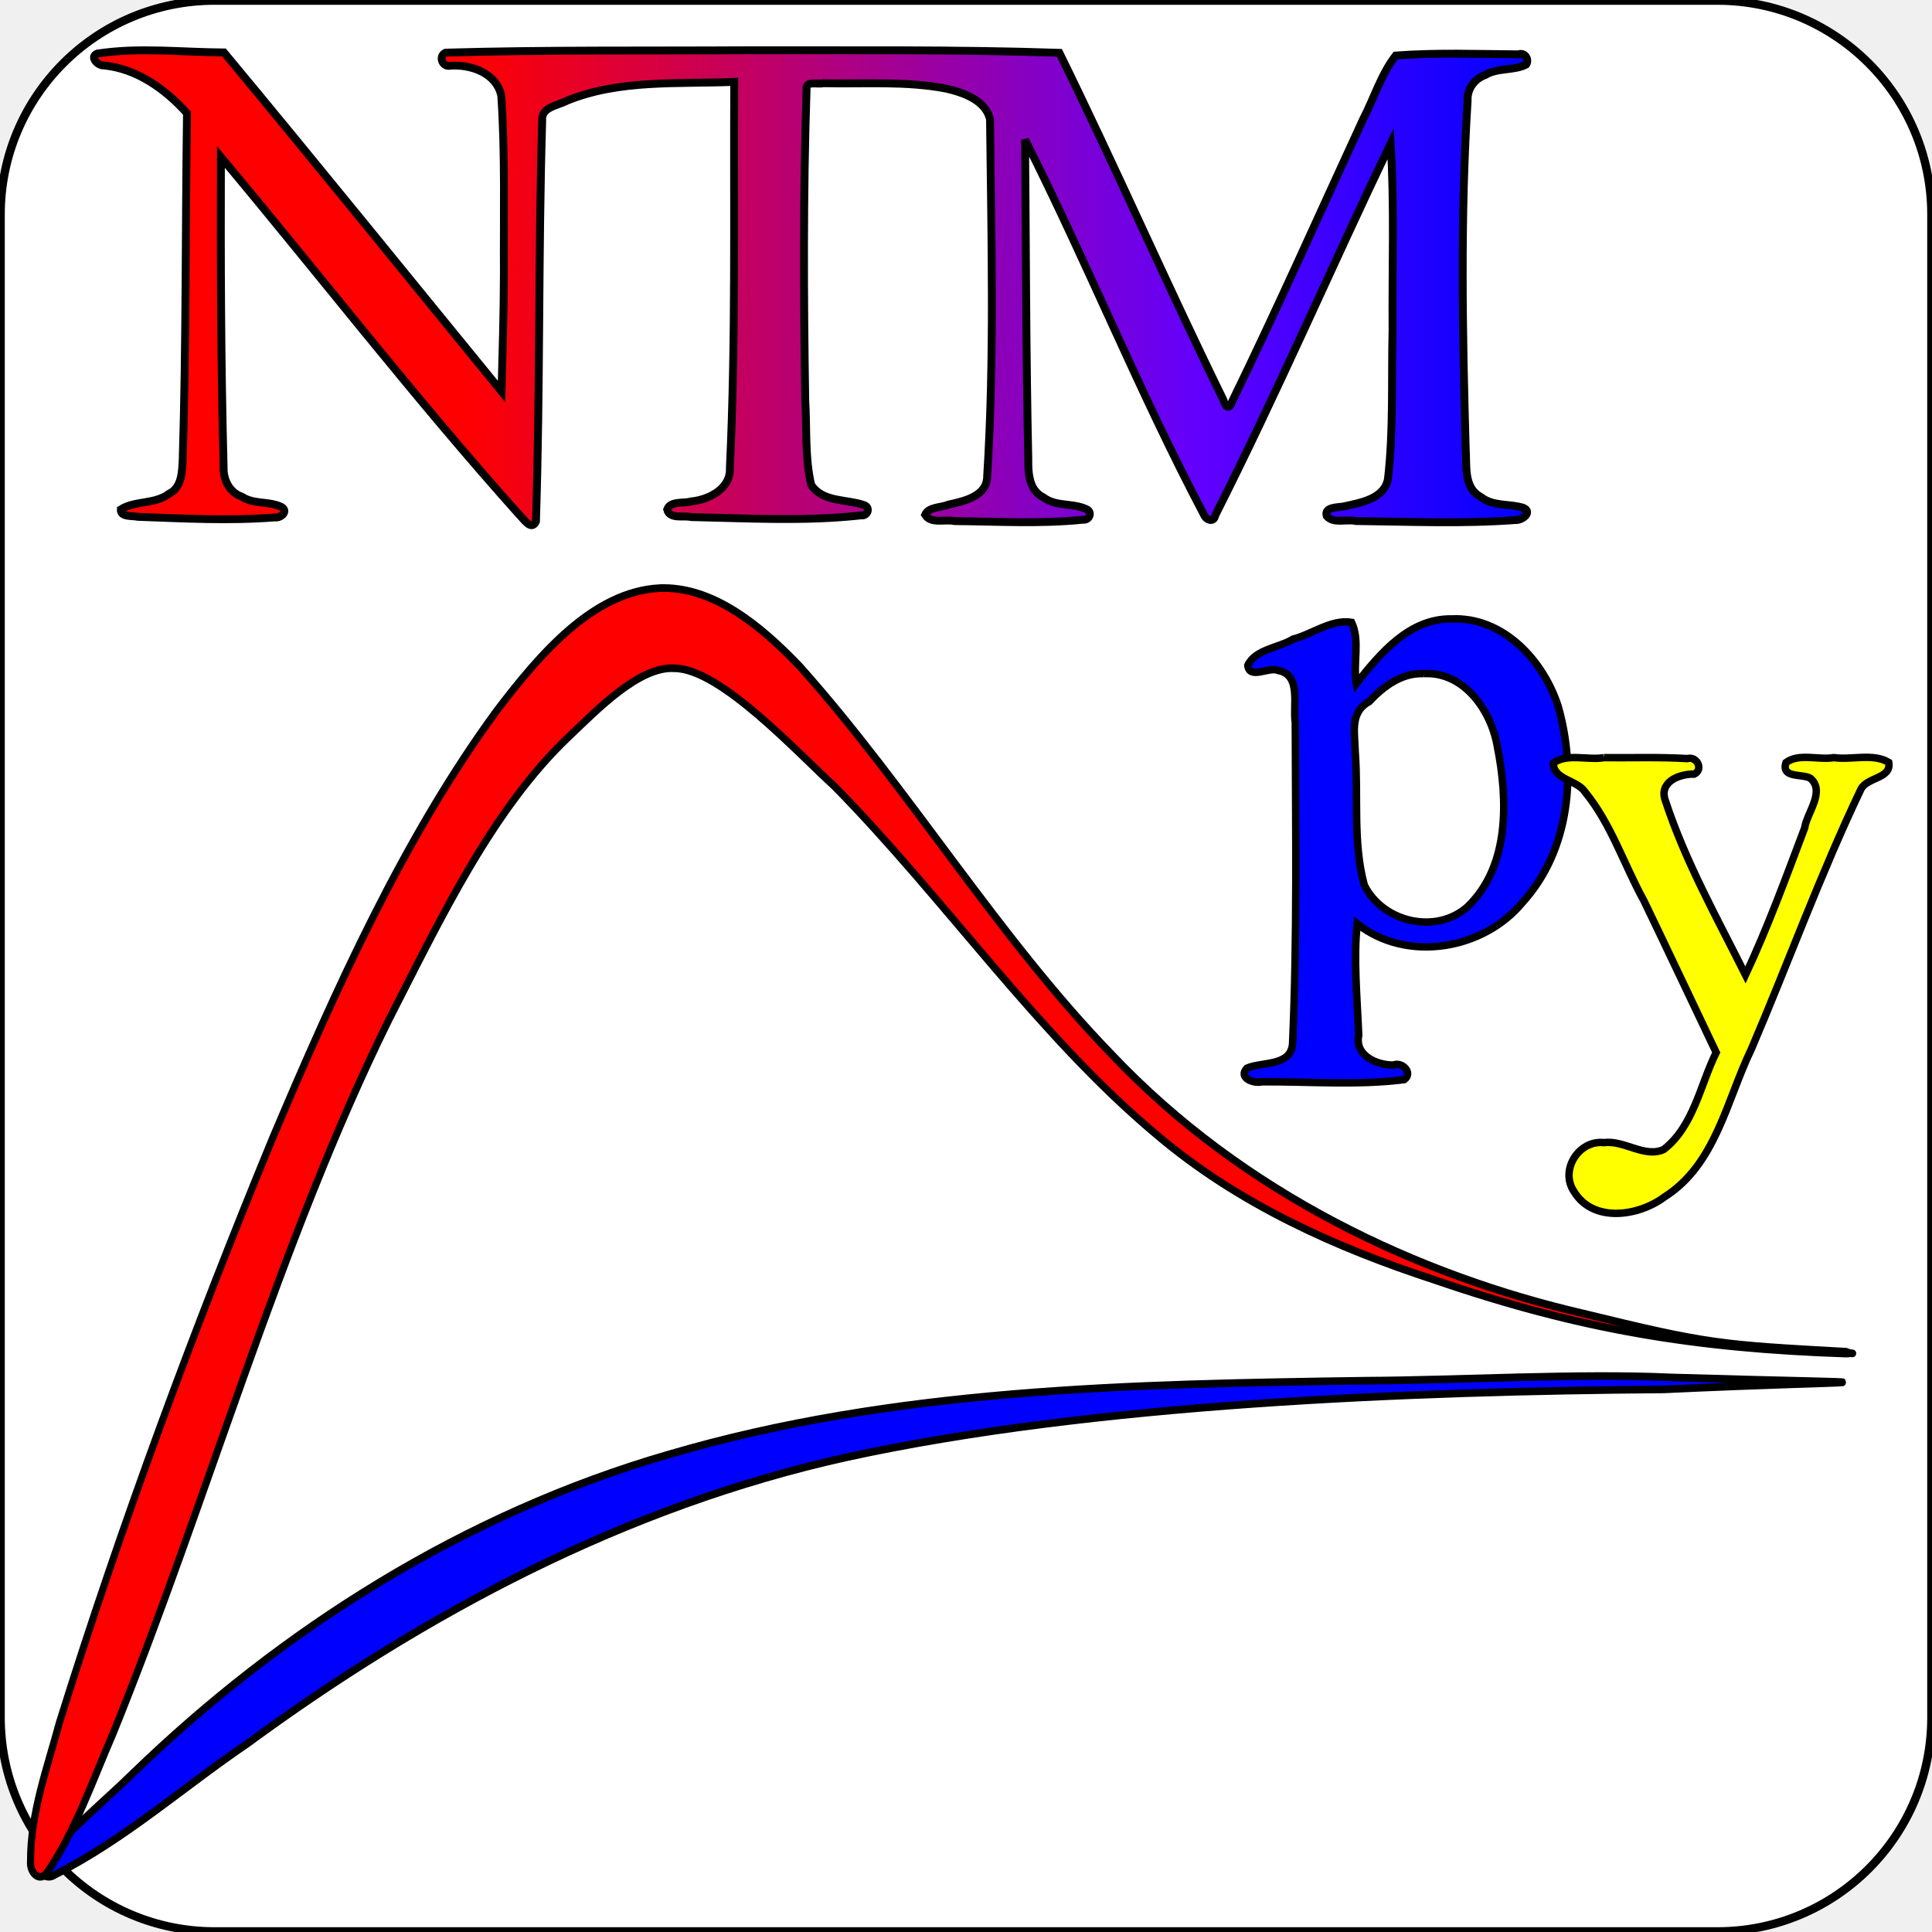
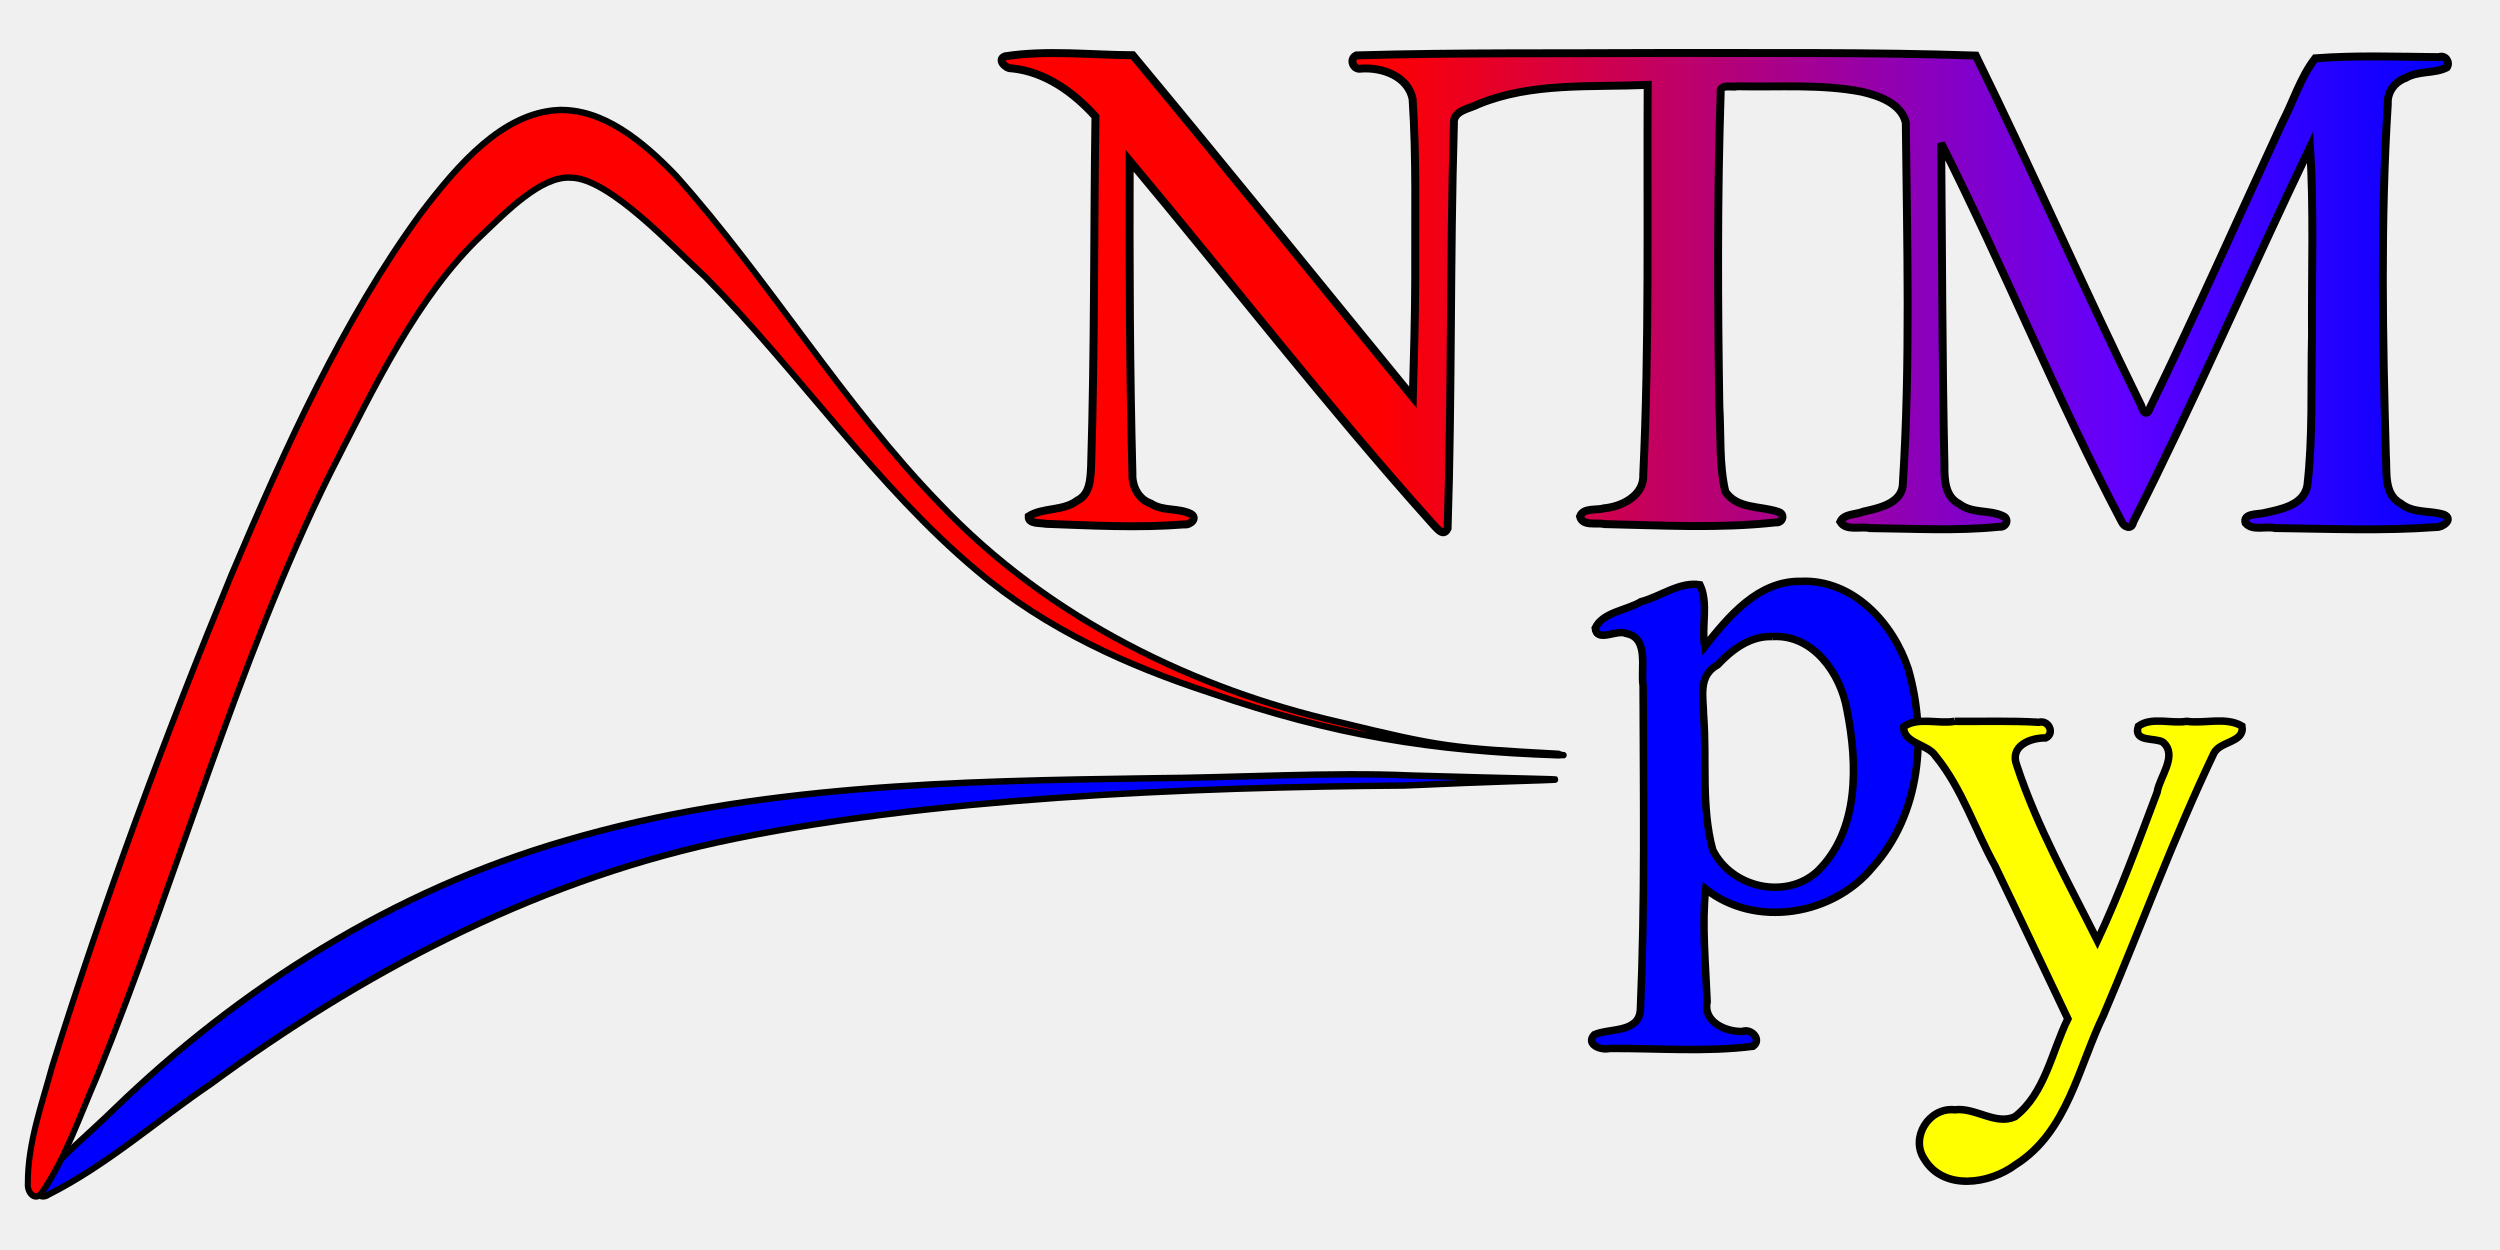
- <svg xmlns="http://www.w3.org/2000/svg" xmlns:xlink="http://www.w3.org/1999/xlink" width="1024" height="1024" viewBox="0 0 270.933 270.933" version="1.1" id="svg1">
+ <svg xmlns="http://www.w3.org/2000/svg" xmlns:xlink="http://www.w3.org/1999/xlink" width="2048" height="1024" viewBox="0 0 541.867 270.933" version="1.1" id="svg1">
  <defs id="defs1">
    <linearGradient id="linearGradient11">
      <stop style="stop-color:#ff0000;stop-opacity:1;" offset="0.26" id="stop11" />
      <stop style="stop-color:#6100ff;stop-opacity:1;" offset="0.773" id="stop13" />
      <stop style="stop-color:#0000ff;stop-opacity:1;" offset="1" id="stop12" />
    </linearGradient>
-     <linearGradient xlink:href="#linearGradient11" id="linearGradient12" x1="32.736" y1="64.163" x2="234.837" y2="64.163" gradientUnits="userSpaceOnUse" gradientTransform="translate(-20.10833,-23.8125)" />
+     <linearGradient xlink:href="#linearGradient11" id="linearGradient12" x1="32.736" y1="64.163" x2="234.837" y2="64.163" gradientUnits="userSpaceOnUse" gradientTransform="matrix(1.559709,0,0,1.559709,165.1696,-36.6468)" />
  </defs>
  <g id="layer1">
-     <rect style="fill:#ffffff;fill-opacity:1;stroke:#000000;stroke-width:1.171;stroke-dasharray:none;stroke-opacity:1" id="rect14" width="270.763" height="270.763" x="0.085" y="0.085" rx="30" ry="30" />
-     <g id="g14" transform="matrix(0.9998676,0,0,1.06863,0.017488,-18.0812)">
+     <rect style="fill:#ffffff;fill-opacity:1;stroke:#000000;stroke-width:1.171;stroke-dasharray:none;stroke-opacity:1" id="rect14" width="270.763" height="270.763" x="-405.256" y="66.76" rx="30" ry="30" />
+     <g id="g14" transform="matrix(1.302798,0,0,1.392393,0.4670617,-107.1669)" style="stroke:#000000;stroke-opacity:1">
      <path style="fill:#0000ff;fill-opacity:1;stroke:#000000;stroke-width:1;stroke-dasharray:none;stroke-opacity:1" d="m 191.505,198.106 c -32.761,0.44 -66.173,0.992 -97.682,9.667 -28.817,7.796 -54.403,23.029 -75.186,41.836 -4.235,3.89 -9.015,7.437 -12.648,11.769 -1.088,1.083 0.429,2.41 1.702,1.551 9.843,-4.645 17.998,-11.492 26.998,-17.209 24.881,-17.086 53.036,-31.153 84.107,-37.583 34.541,-7.044 79.207,-8.64 114.535,-8.889 30.084,-1.321 36.391,-0.599 1.002,-1.57 -12.942,-0.567 -29.862,0.373 -42.828,0.428 z" id="path4" />
      <path style="fill:#ff0000;fill-opacity:1;stroke:#000000;stroke-width:1;stroke-dasharray:none;stroke-opacity:1" d="m 92.443,94.097 c -9.26,0.502 -16.633,8.506 -22.818,16.119 -12.914,16.501 -22.483,36.332 -31.465,56.181 -10.959,24.908 -21.089,50.391 -29.84,76.566 -1.694,5.903 -4.068,11.847 -4.053,18.213 -0.144,1.597 1.38,2.82 2.335,1.442 3.909,-5.32 6.344,-11.977 9.209,-18.146 13.208,-30.455 23.373,-64.66 38.689,-93.682 7.336,-13.413 14.528,-27.676 25.321,-37.248 3.946,-3.502 9.849,-9.246 14.779,-8.923 6.43,0.039 17.254,11.109 22.404,15.477 15.439,14.674 28.564,32.701 45.12,45.673 11.595,9.236 25.453,14.937 38.882,19.054 20.52,6.607 36.77,9.067 57.933,9.728 1.371,-0.144 0.982,0.16 -0.041,-0.25 -17.765,-0.923 -19.266,-0.998 -36.77,-4.995 -23.239,-5.025 -47.747,-15.726 -66.25,-34.044 C 140.009,139.967 127.444,120.374 112.122,104.33 106.529,98.876 99.886,93.818 92.443,94.098 Z" id="path2" />
    </g>
-     <g id="g13" transform="matrix(0.8935745,0,0,0.8935745,41.68335,-70.25848)">
+     <g id="g13" transform="matrix(1.393717,0,0,1.393717,137.8436,-118.953)" style="stroke:#000000;stroke-opacity:1">
      <path style="fill:#0000ff;fill-opacity:1;stroke:#000000;stroke-width:1.167;stroke-dasharray:none;stroke-opacity:1" d="m 181.133,175.757 c -6.619,-0.087 -11.178,5.411 -14.918,10.135 -0.566,-3.121 0.63,-6.722 -0.748,-9.601 -3.142,-0.525 -6.187,1.855 -9.176,2.634 -2.204,1.358 -5.906,1.573 -7.112,4.103 0.224,2.344 3.4,0.153 4.766,0.825 3.694,0.651 2.265,5.534 2.683,8.151 0.047,16.802 0.312,33.662 -0.427,50.428 -0.281,3.605 -4.827,2.784 -7.166,3.832 -1.417,1.537 1.093,2.472 2.363,2.137 7.422,-0.051 14.969,0.592 22.325,-0.339 1.422,-1.009 -0.275,-2.865 -1.698,-2.293 -2.596,0.036 -6.097,-1.506 -5.439,-4.663 -0.225,-5.714 -0.839,-12.168 -0.228,-17.488 7.766,6.131 19.807,4.097 25.959,-3.392 7.465,-8.229 8.507,-20.477 5.561,-30.79 -2.347,-7.205 -8.626,-14.039 -16.745,-13.681 z m -4.373,8.589 c 6.315,-0.376 10.625,5.784 11.58,11.454 1.662,8.366 1.95,18.74 -4.658,25.11 -4.93,4.421 -13.297,2.49 -16.218,-3.371 -1.83,-6.744 -0.907,-13.971 -1.426,-20.906 -0.049,-2.933 -0.917,-6.188 2.179,-7.889 2.235,-2.383 5.105,-4.548 8.544,-4.398 z" id="path8" />
      <path style="fill:#ffff00;fill-opacity:1;stroke:#000000;stroke-width:1.167;stroke-dasharray:none;stroke-opacity:1" d="m 205.06,197.531 c -2.493,0.441 -5.769,-0.732 -7.915,0.836 -0.08,2.62 3.746,2.652 4.974,4.572 4.082,4.977 6.118,11.43 9.227,17.054 3.817,7.917 7.558,15.872 11.341,23.805 -2.509,5.074 -3.543,11.602 -8.247,15.23 -2.994,1.351 -6.171,-1.493 -9.36,-1.085 -3.977,-0.436 -6.961,4.313 -4.723,7.658 3.01,4.994 10.152,3.904 14.198,0.879 8.079,-5.1 9.771,-15.214 13.656,-23.222 5.787,-13.557 10.845,-27.489 17.186,-40.771 0.965,-1.923 4.834,-1.651 4.366,-4.218 -2.454,-1.482 -5.85,-0.344 -8.601,-0.742 -2.373,0.408 -5.48,-0.742 -7.519,0.766 -0.819,2.527 2.541,1.727 3.81,2.466 2.423,2.039 -0.548,5.455 -0.883,7.795 -2.923,7.753 -5.776,15.56 -9.286,23.074 -4.456,-8.907 -9.417,-17.747 -12.54,-27.249 -1.169,-3.01 2.099,-4.315 4.504,-4.27 1.46,-0.711 0.44,-2.848 -1.096,-2.433 -4.356,-0.26 -8.732,-0.105 -13.093,-0.145 z" id="path9" />
    </g>
-     <path style="fill:url(#linearGradient12);stroke:#000000;stroke-width:1.104;stroke-dasharray:none;stroke-opacity:1" d="m 104.923,7.047 c -14.144,0.086 -28.305,-0.071 -42.439,0.335 -1.054,0.481 -0.452,2.084 0.675,1.833 2.906,-0.204 6.471,1.045 7.137,4.21 0.558,8.292 0.321,16.66 0.367,24.981 -0.014,5.498 -0.188,10.994 -0.334,16.489 C 57.366,39.046 44.489,23.087 31.408,7.356 c -5.902,-0.027 -11.888,-0.75 -17.748,0.154 -1.179,0.433 0.086,1.751 0.907,1.667 4.627,0.453 8.628,3.325 11.656,6.702 -0.233,16.195 -0.102,32.398 -0.603,48.587 -0.088,1.738 -0.121,3.9 -1.931,4.782 -1.951,1.496 -4.759,0.924 -6.75,2.188 -0.064,1.122 1.653,0.864 2.386,1.04 6.398,0.231 12.835,0.585 19.224,0.082 0.845,0.136 1.941,-0.887 0.915,-1.465 -1.762,-0.86 -3.839,-0.325 -5.547,-1.437 -1.781,-0.62 -2.633,-2.432 -2.559,-4.223 -0.38,-14.464 -0.42,-28.943 -0.378,-43.414 14.005,16.733 27.366,34.019 41.933,50.274 0.562,0.534 1.619,2.207 2.247,0.828 0.606,-18.717 0.318,-37.465 0.875,-56.187 -0.183,-1.934 2.192,-2.116 3.447,-2.8 7.429,-3.035 15.63,-2.314 23.482,-2.653 -0.096,18.046 0.236,36.127 -0.612,54.149 0.144,2.899 -2.946,4.455 -5.434,4.686 -1.046,0.323 -2.905,-0.122 -3.359,1.133 0.354,1.424 2.349,0.798 3.39,1.064 7.922,0.163 15.9,0.636 23.793,-0.239 0.982,0.13 1.368,-1.169 0.382,-1.454 -2.429,-0.852 -5.764,-0.364 -7.37,-2.836 -0.889,-3.822 -0.595,-7.887 -0.83,-11.813 -0.229,-14.534 -0.295,-29.083 0.184,-43.611 -0.181,-1.305 1.617,-0.675 2.334,-0.889 5.736,0.128 11.577,-0.335 17.225,0.749 2.436,0.558 5.544,1.64 6.168,4.306 0.18,16.687 0.643,33.416 -0.403,50.077 -0.004,2.821 -3.32,3.489 -5.464,3.969 -1.003,0.437 -2.746,0.288 -3.233,1.416 0.812,1.343 2.851,0.579 4.13,0.889 5.99,0.049 12.024,0.419 17.991,-0.196 0.964,0.108 1.391,-1.135 0.448,-1.497 -1.896,-0.881 -4.23,-0.306 -5.992,-1.639 -2.022,-0.991 -2.129,-3.386 -2.109,-5.354 -0.324,-14.932 -0.322,-29.868 -0.453,-44.803 8.756,17.354 16.026,35.432 25.1,52.624 0.326,0.743 1.383,1.111 1.577,0.041 8.67,-17.146 16.29,-34.801 24.588,-52.129 0.547,8.705 0.202,17.448 0.267,26.168 -0.166,6.945 0.15,14.024 -0.645,20.884 -0.54,2.827 -3.928,3.331 -6.256,3.853 -0.756,0.136 -2.716,0.048 -2.334,1.326 0.951,1.148 2.802,0.405 4.084,0.711 7.461,0.087 14.956,0.413 22.399,-0.14 0.879,0.085 2.452,-1.094 1.101,-1.71 -1.976,-0.627 -4.246,-0.154 -5.996,-1.543 -2.458,-1.326 -1.913,-4.454 -2.093,-6.779 -0.451,-16.251 -0.758,-32.555 0.272,-48.781 -0.102,-1.631 0.971,-3.061 2.483,-3.6 1.751,-1.048 3.961,-0.564 5.716,-1.458 0.491,-0.722 -0.197,-1.774 -1.105,-1.431 -5.719,-0.051 -11.492,-0.262 -17.182,0.162 -2.039,2.628 -3.031,5.957 -4.557,8.9 -6.102,13.211 -12.002,26.528 -18.377,39.61 -0.423,1.257 -0.935,0.797 -1.259,-0.27 C 163.643,39.938 156.454,23.453 148.563,7.406 134.022,6.921 119.469,7.082 104.923,7.047 Z" id="path10" />
+     <path style="fill:url(#linearGradient12);stroke:#000000;stroke-width:1.722;stroke-dasharray:none;stroke-opacity:1" d="m 360.182,11.484 c -22.061,0.134 -44.148,-0.111 -66.192,0.523 -1.644,0.75 -0.705,3.25 1.053,2.859 4.532,-0.318 10.092,1.63 11.131,6.567 0.871,12.933 0.501,25.985 0.572,38.964 -0.022,8.575 -0.293,17.147 -0.52,25.719 -20.218,-24.722 -40.303,-49.614 -60.705,-74.149 -9.206,-0.042 -18.542,-1.17 -27.681,0.24 -1.838,0.675 0.134,2.731 1.415,2.6 7.217,0.706 13.457,5.185 18.18,10.453 -0.364,25.259 -0.159,50.532 -0.94,75.782 -0.137,2.711 -0.188,6.082 -3.011,7.459 -3.042,2.334 -7.422,1.441 -10.528,3.413 -0.1,1.75 2.578,1.347 3.721,1.622 9.978,0.361 20.019,0.912 29.984,0.129 1.317,0.212 3.028,-1.383 1.427,-2.284 -2.749,-1.342 -5.988,-0.507 -8.652,-2.242 -2.778,-0.967 -4.107,-3.793 -3.991,-6.587 -0.592,-22.56 -0.655,-45.143 -0.59,-67.713 21.844,26.099 42.683,53.06 65.403,78.412 0.876,0.833 2.526,3.442 3.504,1.292 0.945,-29.193 0.496,-58.434 1.365,-87.636 -0.285,-3.017 3.419,-3.3 5.376,-4.366 11.587,-4.733 24.378,-3.609 36.625,-4.138 -0.15,28.147 0.368,56.347 -0.955,84.457 0.224,4.522 -4.595,6.949 -8.476,7.309 -1.631,0.504 -4.53,-0.19 -5.239,1.768 0.553,2.221 3.663,1.245 5.287,1.659 12.356,0.255 24.8,0.992 37.11,-0.373 1.531,0.203 2.134,-1.824 0.596,-2.268 -3.789,-1.329 -8.99,-0.568 -11.494,-4.423 -1.386,-5.962 -0.927,-12.301 -1.295,-18.425 -0.357,-22.669 -0.46,-45.36 0.288,-68.021 -0.283,-2.036 2.522,-1.053 3.64,-1.386 8.947,0.2 18.057,-0.522 26.866,1.167 3.799,0.87 8.648,2.558 9.621,6.715 0.281,26.027 1.003,52.12 -0.629,78.106 -0.006,4.399 -5.178,5.441 -8.522,6.19 -1.564,0.682 -4.282,0.449 -5.043,2.208 1.267,2.095 4.447,0.904 6.442,1.387 9.343,0.076 18.754,0.653 28.061,-0.306 1.503,0.169 2.17,-1.77 0.699,-2.336 -2.957,-1.374 -6.598,-0.477 -9.346,-2.557 -3.154,-1.546 -3.321,-5.281 -3.289,-8.35 -0.505,-23.289 -0.502,-46.586 -0.707,-69.879 13.657,27.067 24.996,55.263 39.149,82.079 0.508,1.16 2.158,1.732 2.46,0.063 13.523,-26.743 25.408,-54.28 38.351,-81.306 0.853,13.578 0.315,27.214 0.417,40.814 -0.259,10.832 0.234,21.873 -1.007,32.573 -0.842,4.409 -6.126,5.196 -9.757,6.009 -1.179,0.212 -4.235,0.074 -3.64,2.069 1.483,1.791 4.371,0.631 6.37,1.109 11.636,0.135 23.327,0.645 34.937,-0.219 1.37,0.132 3.825,-1.707 1.718,-2.666 -3.083,-0.978 -6.623,-0.24 -9.352,-2.407 -3.833,-2.068 -2.983,-6.947 -3.265,-10.573 -0.703,-25.347 -1.183,-50.777 0.424,-76.084 -0.159,-2.544 1.515,-4.774 3.873,-5.615 2.731,-1.635 6.177,-0.879 8.916,-2.275 0.766,-1.126 -0.308,-2.766 -1.723,-2.232 -8.92,-0.08 -17.923,-0.409 -26.798,0.253 -3.181,4.099 -4.728,9.292 -7.108,13.882 -9.517,20.606 -18.719,41.376 -28.662,61.78 -0.66,1.961 -1.458,1.242 -1.963,-0.421 C 451.768,62.785 440.555,37.073 428.248,12.045 405.568,11.288 382.87,11.539 360.182,11.484 Z" id="path10" />
  </g>
</svg>
